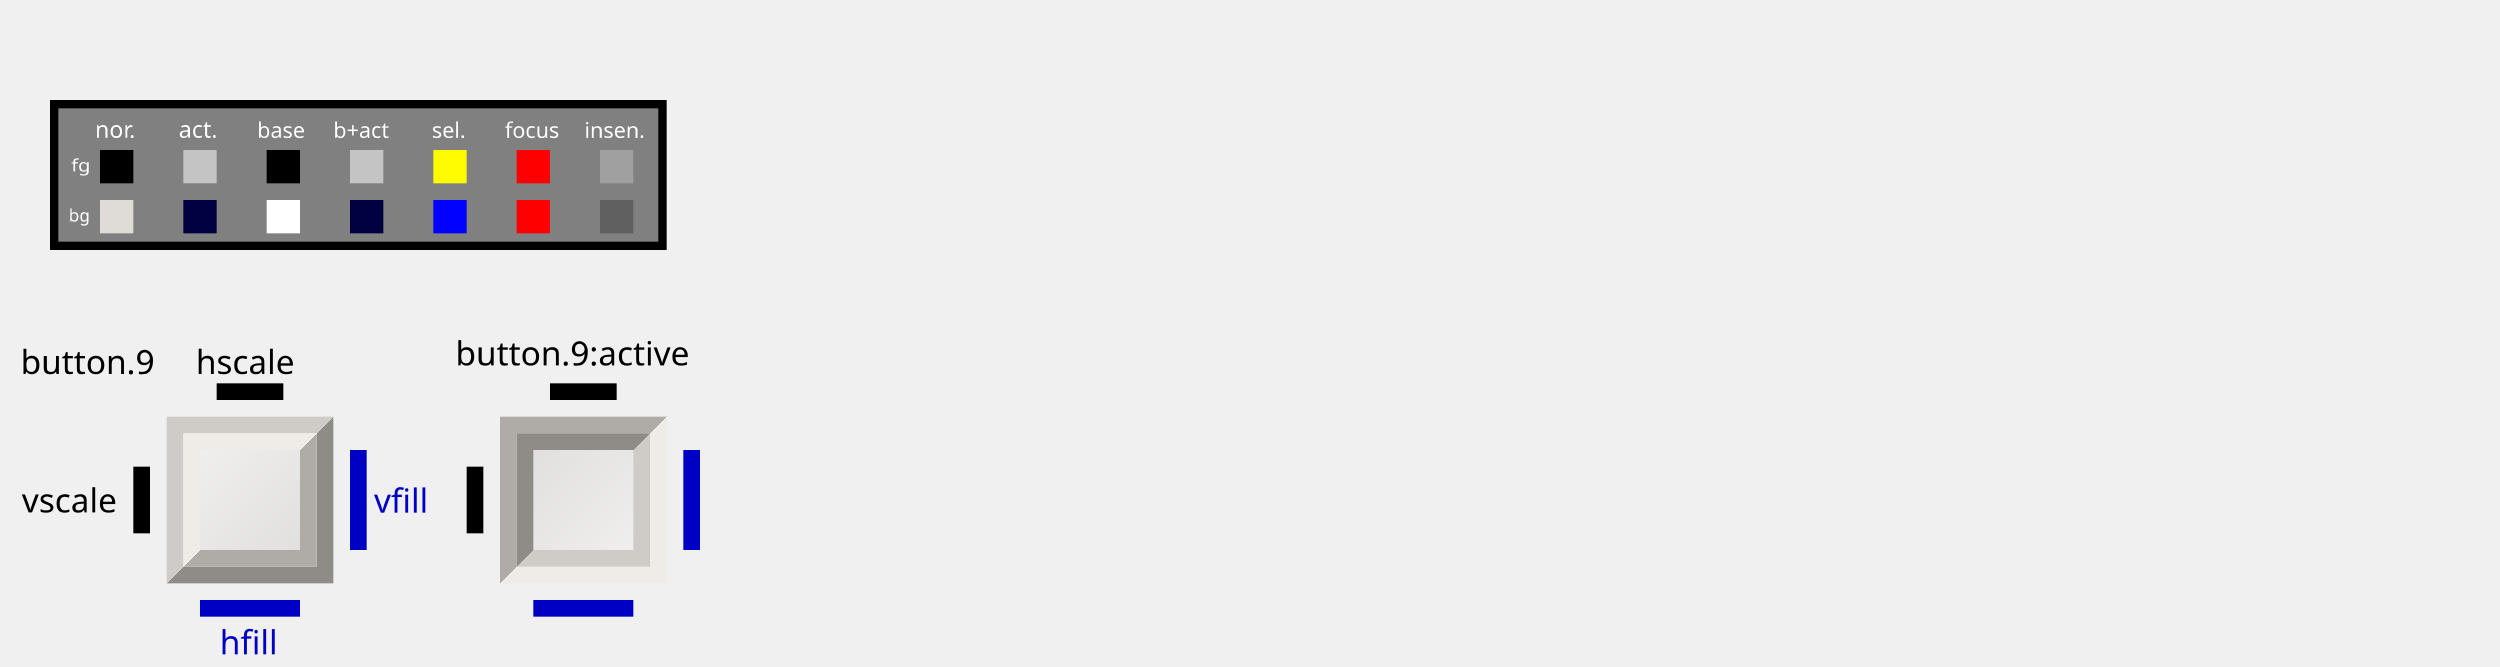
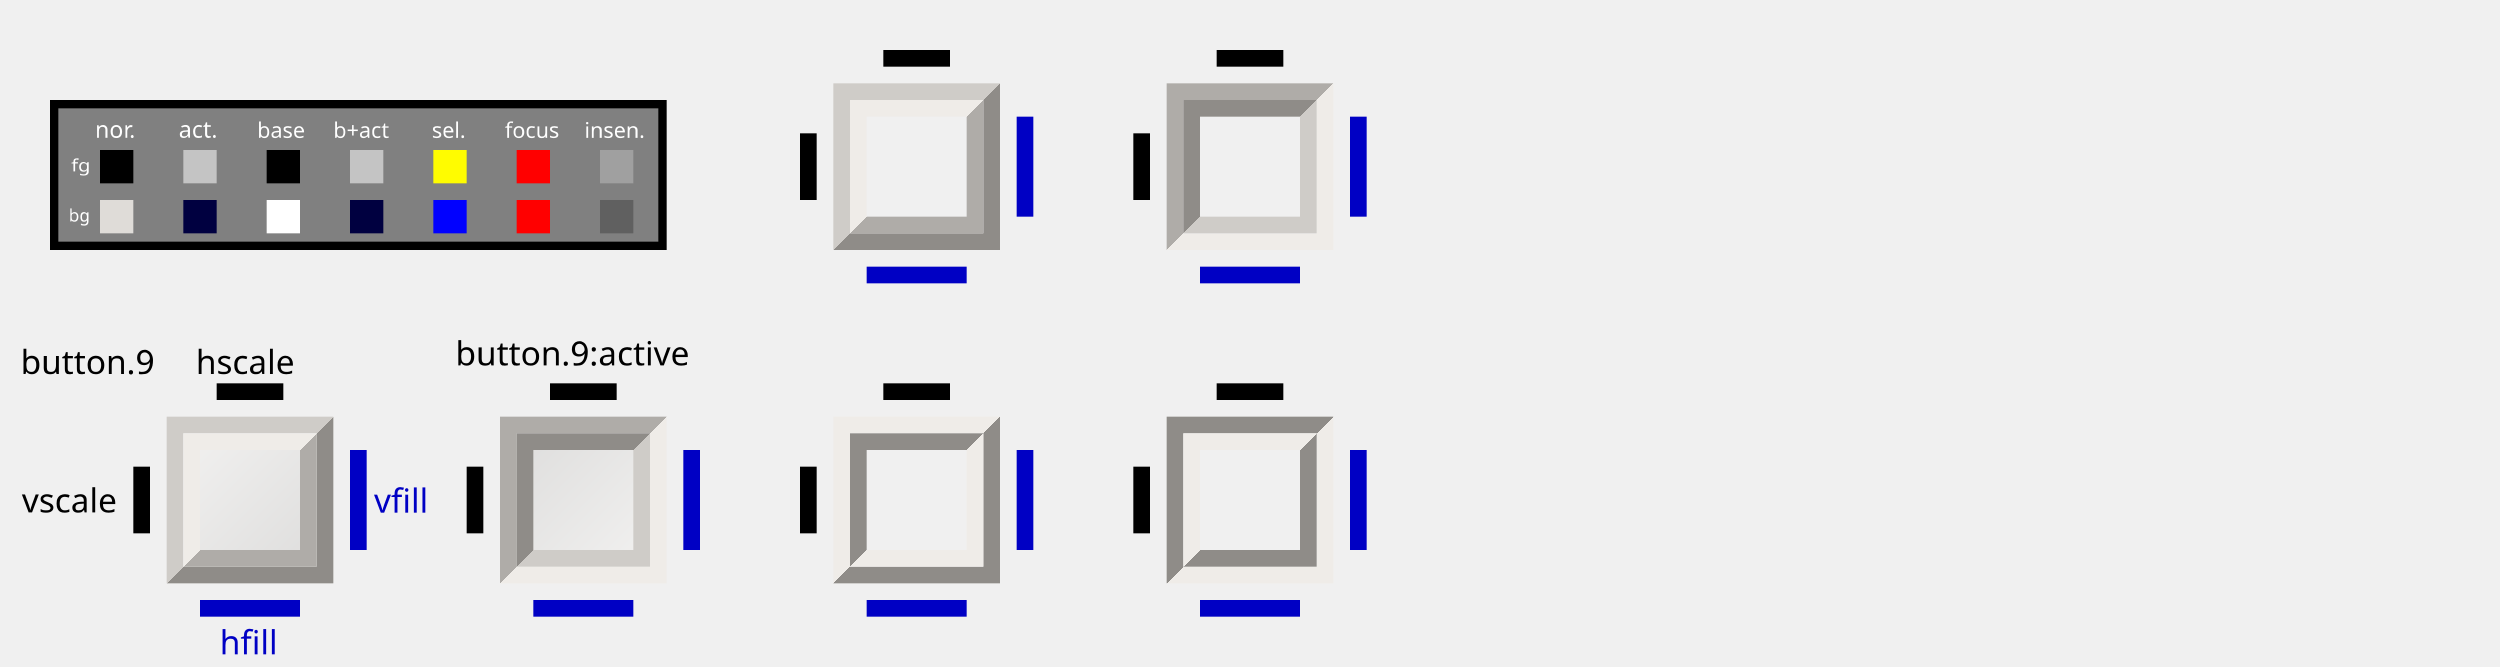
<svg xmlns="http://www.w3.org/2000/svg" xmlns:xlink="http://www.w3.org/1999/xlink" width="150" height="40" id="svg2" version="1.1">
  <defs id="defs4">
    <linearGradient id="linearGradient4546">
      <stop id="stop4548" offset="0" style="stop-color:#efece8;stop-opacity:0.231;" />
      <stop id="stop4550" offset="1" style="stop-color:#afaca8;stop-opacity:0.231;" />
    </linearGradient>
    <linearGradient id="linearGradient4534">
      <stop style="stop-color:#8f8c88;stop-opacity:1;" offset="0" id="stop4536" />
      <stop id="stop4544" offset="0.5" style="stop-color:#8f8c88;stop-opacity:1;" />
      <stop id="stop4542" offset="0.5" style="stop-color:#cfccc8;stop-opacity:1;" />
      <stop style="stop-color:#cfccc8;stop-opacity:1;" offset="1" id="stop4538" />
    </linearGradient>
    <linearGradient id="linearGradient4514">
      <stop style="stop-color:#afaca8;stop-opacity:1;" offset="0" id="stop4516" />
      <stop id="stop4524" offset="0.5" style="stop-color:#afaca8;stop-opacity:1;" />
      <stop id="stop4522" offset="0.5" style="stop-color:#efece8;stop-opacity:1;" />
      <stop style="stop-color:#efece8;stop-opacity:1;" offset="1" id="stop4518" />
    </linearGradient>
    <linearGradient id="linearGradient4195">
      <stop style="stop-color:#efece8;stop-opacity:1;" offset="0" id="stop4197" />
      <stop id="stop4206" offset="0.5" style="stop-color:#efece8;stop-opacity:1;" />
      <stop id="stop4203" offset="0.5" style="stop-color:#afaca8;stop-opacity:1;" />
      <stop style="stop-color:#afaca8;stop-opacity:1;" offset="1" id="stop4199" />
    </linearGradient>
    <linearGradient id="linearGradient4183">
      <stop style="stop-color:#cfccc8;stop-opacity:1;" offset="0" id="stop4185" />
      <stop id="stop4193" offset="0.5" style="stop-color:#cfccc8;stop-opacity:1;" />
      <stop id="stop4191" offset="0.5" style="stop-color:#8f8c88;stop-opacity:1;" />
      <stop style="stop-color:#8f8c88;stop-opacity:1;" offset="1" id="stop4187" />
    </linearGradient>
    <linearGradient xlink:href="#linearGradient4183" id="linearGradient4189" x1="20" y1="1022.362" x2="30" y2="1032.362" gradientUnits="userSpaceOnUse" gradientTransform="translate(2.1025641e-8,-1.2018603e-5)" />
    <linearGradient xlink:href="#linearGradient4195" id="linearGradient4201" x1="21" y1="1023.362" x2="29" y2="1031.362" gradientUnits="userSpaceOnUse" gradientTransform="translate(1.1896104e-7,5.130676e-6)" />
    <linearGradient xlink:href="#linearGradient4546" id="linearGradient4214" x1="22" y1="1024.362" x2="28" y2="1030.362" gradientUnits="userSpaceOnUse" gradientTransform="translate(1.1896104e-7,5.130676e-6)" />
    <linearGradient xlink:href="#linearGradient4514" id="linearGradient4520" x1="30" y1="1037.362" x2="40" y2="1047.362" gradientUnits="userSpaceOnUse" gradientTransform="translate(-8.6102564e-7,1.0737048e-6)" />
    <linearGradient xlink:href="#linearGradient4534" id="linearGradient4540" x1="31" y1="1038.362" x2="39" y2="1046.362" gradientUnits="userSpaceOnUse" gradientTransform="translate(-5.2e-7,-1.2641293e-6)" />
    <linearGradient xlink:href="#linearGradient4546" id="linearGradient4558" x1="38" y1="1045.362" x2="32" y2="1039.362" gradientUnits="userSpaceOnUse" gradientTransform="translate(-5.2e-7,-1.2641293e-6)" />
+     <linearGradient xlink:href="#linearGradient4514-6" id="linearGradient4520-3" x1="30" y1="1037.362" x2="40" y2="1047.362" gradientUnits="userSpaceOnUse" gradientTransform="translate(-8.6102564e-7,1.0737048e-6)" />
+     <linearGradient id="linearGradient4514-6">
+       <stop style="stop-color:#efece8;stop-opacity:1;" offset="0" id="stop4516-2" />
+       <stop id="stop4524-5" offset="0.5" style="stop-color:#efece8;stop-opacity:1;" />
+       <stop id="stop4522-8" offset="0.5" style="stop-color:#8f8c88;stop-opacity:1;" />
+       <stop style="stop-color:#8f8c88;stop-opacity:1;" offset="1" id="stop4518-6" />
+     </linearGradient>
+     <linearGradient id="linearGradient4534-6">
+       <stop style="stop-color:#8f8c88;stop-opacity:1;" offset="0" id="stop4536-7" />
+       <stop id="stop4544-6" offset="0.5" style="stop-color:#8f8c88;stop-opacity:1;" />
+       <stop id="stop4542-4" offset="0.5" style="stop-color:#efece8;stop-opacity:1;" />
+       <stop style="stop-color:#efece8;stop-opacity:1;" offset="1" id="stop4538-4" />
+     </linearGradient>
+     <linearGradient y2="1046.362" x2="39" y1="1038.362" x1="31" gradientTransform="translate(-5.2e-7,-1.2641293e-6)" gradientUnits="userSpaceOnUse" id="linearGradient6476" xlink:href="#linearGradient4534-6" />
+     <linearGradient xlink:href="#linearGradient4514-6-4" id="linearGradient4520-3-2" x1="30" y1="1037.362" x2="40" y2="1047.362" gradientUnits="userSpaceOnUse" gradientTransform="translate(-8.6102564e-7,1.0737048e-6)" />
+     <linearGradient id="linearGradient4514-6-4">
+       <stop style="stop-color:#8f8c88;stop-opacity:1;" offset="0" id="stop4516-2-1" />
+       <stop id="stop4524-5-7" offset="0.5" style="stop-color:#8f8c88;stop-opacity:1;" />
+       <stop id="stop4522-8-1" offset="0.5" style="stop-color:#efece8;stop-opacity:1;" />
+       <stop style="stop-color:#efece8;stop-opacity:1;" offset="1" id="stop4518-6-1" />
+     </linearGradient>
+     <linearGradient id="linearGradient4534-6-0">
+       <stop style="stop-color:#efece8;stop-opacity:1;" offset="0" id="stop4536-7-4" />
+       <stop id="stop4544-6-8" offset="0.5" style="stop-color:#efece8;stop-opacity:1;" />
+       <stop id="stop4542-4-2" offset="0.5" style="stop-color:#8f8c88;stop-opacity:1;" />
+       <stop style="stop-color:#8f8c88;stop-opacity:1;" offset="1" id="stop4538-4-9" />
+     </linearGradient>
+     <linearGradient y2="1046.362" x2="39" y1="1038.362" x1="31" gradientTransform="translate(-5.2e-7,-1.2641293e-6)" gradientUnits="userSpaceOnUse" id="linearGradient6704" xlink:href="#linearGradient4534-6-0" />
+     <linearGradient xlink:href="#linearGradient4514-8" id="linearGradient4520-8" x1="30" y1="1037.362" x2="40" y2="1047.362" gradientUnits="userSpaceOnUse" gradientTransform="translate(-8.6102564e-7,1.0737048e-6)" />
+     <linearGradient id="linearGradient4514-8">
+       <stop style="stop-color:#afaca8;stop-opacity:1;" offset="0" id="stop4516-8" />
+       <stop id="stop4524-2" offset="0.5" style="stop-color:#afaca8;stop-opacity:1;" />
+       <stop id="stop4522-5" offset="0.5" style="stop-color:#efece8;stop-opacity:1;" />
+       <stop style="stop-color:#efece8;stop-opacity:1;" offset="1" id="stop4518-4" />
+     </linearGradient>
+     <linearGradient xlink:href="#linearGradient4534-4" id="linearGradient4540-4" x1="31" y1="1038.362" x2="39" y2="1046.362" gradientUnits="userSpaceOnUse" gradientTransform="translate(-5.2e-7,-1.2641293e-6)" />
+     <linearGradient id="linearGradient4534-4">
+       <stop style="stop-color:#8f8c88;stop-opacity:1;" offset="0" id="stop4536-3" />
+       <stop id="stop4544-8" offset="0.5" style="stop-color:#8f8c88;stop-opacity:1;" />
+       <stop id="stop4542-5" offset="0.5" style="stop-color:#cfccc8;stop-opacity:1;" />
+       <stop style="stop-color:#cfccc8;stop-opacity:1;" offset="1" id="stop4538-2" />
+     </linearGradient>
+     <linearGradient xlink:href="#linearGradient4183-6" id="linearGradient4189-4" x1="20" y1="1022.362" x2="30" y2="1032.362" gradientUnits="userSpaceOnUse" gradientTransform="translate(2.1025641e-8,-1.2018603e-5)" />
+     <linearGradient id="linearGradient4183-6">
+       <stop style="stop-color:#cfccc8;stop-opacity:1;" offset="0" id="stop4185-5" />
+       <stop id="stop4193-2" offset="0.5" style="stop-color:#cfccc8;stop-opacity:1;" />
+       <stop id="stop4191-2" offset="0.5" style="stop-color:#8f8c88;stop-opacity:1;" />
+       <stop style="stop-color:#8f8c88;stop-opacity:1;" offset="1" id="stop4187-7" />
+     </linearGradient>
+     <linearGradient xlink:href="#linearGradient4195-7" id="linearGradient4201-8" x1="21" y1="1023.362" x2="29" y2="1031.362" gradientUnits="userSpaceOnUse" gradientTransform="translate(1.1896104e-7,5.130676e-6)" />
+     <linearGradient id="linearGradient4195-7">
+       <stop style="stop-color:#efece8;stop-opacity:1;" offset="0" id="stop4197-4" />
+       <stop id="stop4206-2" offset="0.5" style="stop-color:#efece8;stop-opacity:1;" />
+       <stop id="stop4203-1" offset="0.5" style="stop-color:#afaca8;stop-opacity:1;" />
+       <stop style="stop-color:#afaca8;stop-opacity:1;" offset="1" id="stop4199-5" />
+     </linearGradient>
  </defs>
  <g id="layer2" transform="translate(0,-1012.362)" />
  <g id="layer1" transform="translate(0,-1012.362)">
    <rect style="fill:#0000c4;fill-opacity:1;stroke:none" id="button.9.vfill" width="1" height="6" x="21" y="1039.362" />
    <rect style="fill:#000000;fill-opacity:1;stroke:none" id="button.9.vscale" width="1" height="4" x="8" y="1040.362" />
    <rect style="fill:#000000;fill-opacity:1;stroke:none" id="button.9.hscale" width="4" height="1" x="13" y="1035.362" />
    <rect style="fill:#0000c4;fill-opacity:1;stroke:none" id="button.9.hfill" width="6" height="1" x="12" y="1048.362" />
    <text xml:space="preserve" style="font-size:2.665px;font-style:normal;font-weight:normal;line-height:125%;letter-spacing:0px;word-spacing:0px;fill:#000000;fill-opacity:1;stroke:none;font-family:Sans" x="1.238" y="1034.8" id="text4419">
      <tspan id="tspan4421" x="1.238" y="1034.8" style="font-size:2px">button.9</tspan>
    </text>
    <text xml:space="preserve" style="font-size:1.999px;font-style:normal;font-weight:normal;line-height:125%;letter-spacing:0px;word-spacing:0px;fill:#000000;fill-opacity:1;stroke:none;font-family:Sans" x="11.75" y="1034.8" id="text4423">
      <tspan id="tspan4425" x="11.75" y="1034.8" style="font-size:2px">hscale</tspan>
    </text>
    <text xml:space="preserve" style="font-size:1.999px;font-style:normal;font-weight:normal;line-height:125%;letter-spacing:0px;word-spacing:0px;fill:#0000c4;fill-opacity:1;stroke:none;font-family:Sans" x="13.182" y="1051.624" id="text4423-0">
      <tspan id="tspan4425-0" x="13.182" y="1051.624" style="font-size:2px;fill:#0000c4;fill-opacity:1">hfill</tspan>
    </text>
    <text xml:space="preserve" style="font-size:0.518px;font-style:normal;font-weight:normal;line-height:125%;letter-spacing:0px;word-spacing:0px;fill:#000000;fill-opacity:1;stroke:none;font-family:Sans" x="1.312" y="1043.148" id="text4423-9" transform="scale(1.000039,0.9999611)">
      <tspan id="tspan4425-5" x="1.312" y="1043.148" style="font-size:2px">vscale</tspan>
    </text>
    <text xml:space="preserve" style="font-size:1.999px;font-style:normal;font-weight:normal;line-height:125%;letter-spacing:0px;word-spacing:0px;fill:#0000c4;fill-opacity:1;stroke:none;font-family:Sans" x="22.44" y="1043.122" id="text4423-9-1">
      <tspan id="tspan4425-5-2" x="22.44" y="1043.122" style="font-size:2px;fill:#0000c4;fill-opacity:1">vfill</tspan>
    </text>
    <rect style="fill:#0000c4;fill-opacity:1;stroke:none" id="button.9.vfill:active" width="1" height="6" x="41" y="1039.362" />
    <rect style="fill:#000000;fill-opacity:1;stroke:none" id="button.9.vscale:active" width="1" height="4" x="28" y="1040.362" />
    <rect style="fill:#000000;fill-opacity:1;stroke:none" id="button.9.hscale:active" width="4" height="1" x="33" y="1035.362" />
    <rect style="fill:#0000c4;fill-opacity:1;stroke:none" id="button.9.hfill:active" width="6" height="1" x="32" y="1048.362" />
    <text xml:space="preserve" style="font-size:1.769px;font-style:normal;font-weight:normal;line-height:125%;letter-spacing:0px;word-spacing:0px;fill:#000000;fill-opacity:1;stroke:none;font-family:Sans" x="27.328" y="1034.285" id="text4419-7">
      <tspan id="tspan4421-6" x="27.328" y="1034.285" style="font-size:2px">button.9:active</tspan>
    </text>
    <flowRoot xml:space="preserve" id="flowRoot4641" style="font-size:12px;font-style:normal;font-weight:normal;line-height:125%;letter-spacing:0px;word-spacing:0px;fill:#000000;fill-opacity:1;stroke:none;font-family:Sans">
      <flowRegion id="flowRegion4643">
        <rect id="rect4645" width="74.6" height="101.47" x="90.863" y="0.935" />
      </flowRegion>
      <flowPara id="flowPara4647" />
    </flowRoot>
    <rect style="fill:#808080;fill-opacity:1;stroke:#000000;stroke-width:0.5;stroke-miterlimit:4;stroke-opacity:1;stroke-dasharray:none" id="rect5558" width="36.5" height="8.5" x="3.25" y="1018.612" rx="0" ry="0" />
    <rect style="fill:#000000;fill-opacity:1;stroke:none" id="fg:normal" width="2" height="2" x="6" y="1021.362" rx="0" ry="0" />
    <text xml:space="preserve" style="font-size:1.482px;font-style:normal;font-weight:normal;line-height:125%;letter-spacing:0px;word-spacing:0px;fill:#ffffff;fill-opacity:1;stroke:none;font-family:Sans" x="3.973" y="1099.781" id="text4423-9-6" transform="scale(1.075425,0.9298647)">
      <tspan id="tspan4425-5-3" x="3.973" y="1099.781" style="font-size:1.111px;fill:#ffffff;fill-opacity:1">fg</tspan>
    </text>
    <text xml:space="preserve" style="font-size:1.378px;font-style:normal;font-weight:normal;line-height:125%;letter-spacing:0px;word-spacing:0px;fill:#ffffff;fill-opacity:1;stroke:none;font-family:Sans" x="4.124" y="1025.698" id="text4423-9-6-0" transform="scale(1.000049,0.999951)">
      <tspan id="tspan4425-5-3-7" x="4.124" y="1025.698" style="font-size:1.033px;fill:#ffffff;fill-opacity:1">bg</tspan>
    </text>
    <text xml:space="preserve" style="font-size:2.09px;font-style:normal;font-weight:normal;line-height:125%;letter-spacing:0px;word-spacing:0px;fill:#ffffff;fill-opacity:1;stroke:none;font-family:Sans" x="5.699" y="1020.627" id="text4423-9-6-8">
      <tspan id="tspan4425-5-3-3" x="5.699" y="1020.627" style="font-size:1.393px;fill:#ffffff;fill-opacity:1">nor.</tspan>
    </text>
    <text xml:space="preserve" style="font-size:2.094px;font-style:normal;font-weight:normal;line-height:125%;letter-spacing:0px;word-spacing:0px;fill:#ffffff;fill-opacity:1;stroke:none;font-family:Sans" x="10.725" y="1020.627" id="text4423-9-6-8-4">
      <tspan id="tspan4425-5-3-3-5" x="10.725" y="1020.627" style="font-size:1.396px;fill:#ffffff;fill-opacity:1">act.</tspan>
    </text>
    <text xml:space="preserve" style="font-size:1.938px;font-style:normal;font-weight:normal;line-height:125%;letter-spacing:0px;word-spacing:0px;fill:#ffffff;fill-opacity:1;stroke:none;font-family:Sans" x="25.916" y="1020.629" id="text4423-9-6-8-4-6">
      <tspan id="tspan4425-5-3-3-5-9" x="25.916" y="1020.629" style="font-size:1.292px;fill:#ffffff;fill-opacity:1">sel.</tspan>
    </text>
    <rect style="fill:#dfdcd8;fill-opacity:1;stroke:none" id="bg:normal" width="2" height="2" x="6" y="1024.362" rx="0" ry="0" />
    <rect style="fill:#c4c4c4;fill-opacity:1;stroke:none" id="fg:active" width="2" height="2" x="11" y="1021.362" rx="0" ry="0" />
    <rect style="fill:#fffc00;fill-opacity:1;stroke:none" id="fg:selected" width="2" height="2" x="26" y="1021.362" rx="0" ry="0" />
    <rect style="fill:#000040;fill-opacity:1;stroke:none" id="bg:active" width="2" height="2" x="11" y="1024.362" rx="0" ry="0" />
    <rect style="fill:#0101ff;fill-opacity:1;stroke:none" id="bg:selected" width="2" height="2" x="26" y="1024.362" rx="0" ry="0" />
    <rect style="fill:#ff0000;fill-opacity:1;stroke:none" id="bg:focusable" width="2" height="2" x="31" y="1024.362" rx="0" ry="0" />
    <text xml:space="preserve" style="font-size:1.938px;font-style:normal;font-weight:normal;line-height:125%;letter-spacing:0px;word-spacing:0px;fill:#ffffff;fill-opacity:1;stroke:none;font-family:Sans" x="30.292" y="1020.629" id="text4423-9-6-8-4-6-1">
      <tspan id="tspan4425-5-3-3-5-9-3" x="30.292" y="1020.629" style="font-size:1.292px;fill:#ffffff;fill-opacity:1">focus</tspan>
    </text>
    <rect style="fill:#000000;fill-opacity:1;stroke:none" id="fg:base" width="2" height="2" x="16" y="1021.362" rx="0" ry="0" />
    <text xml:space="preserve" style="font-size:1.938px;font-style:normal;font-weight:normal;line-height:125%;letter-spacing:0px;word-spacing:0px;fill:#ffffff;fill-opacity:1;stroke:none;font-family:Sans" x="15.435" y="1020.629" id="text4423-9-6-8-2">
      <tspan id="tspan4425-5-3-3-9" x="15.435" y="1020.629" style="font-size:1.292px;fill:#ffffff;fill-opacity:1">base</tspan>
    </text>
    <text xml:space="preserve" style="font-size:1.938px;font-style:normal;font-weight:normal;line-height:125%;letter-spacing:0px;word-spacing:0px;fill:#ffffff;fill-opacity:1;stroke:none;font-family:Sans" x="20" y="1020.629" id="text4423-9-6-8-4-9">
      <tspan id="tspan4425-5-3-3-5-5" x="20" y="1020.629" style="font-size:1.292px;fill:#ffffff;fill-opacity:1">b+act</tspan>
    </text>
    <rect style="fill:#ffffff;fill-opacity:1;stroke:none" id="bg:base" width="2" height="2" x="16" y="1024.362" rx="0" ry="0" />
    <rect style="fill:#c4c4c4;fill-opacity:1;stroke:none" id="fg:base:active" width="2" height="2" x="21" y="1021.362" rx="0" ry="0" />
    <rect style="fill:#000040;fill-opacity:1;stroke:none" id="bg:base:active" width="2" height="2" x="21" y="1024.362" rx="0" ry="0" />
    <text xml:space="preserve" style="font-size:1.938px;font-style:normal;font-weight:normal;line-height:125%;letter-spacing:0px;word-spacing:0px;fill:#ffffff;fill-opacity:1;stroke:none;font-family:Sans" x="35.07" y="1020.629" id="text4423-9-6-8-4-9-4">
      <tspan id="tspan4425-5-3-3-5-5-2" x="35.07" y="1020.629" style="font-size:1.292px;fill:#ffffff;fill-opacity:1">insen.</tspan>
    </text>
    <rect style="fill:#a0a0a0;fill-opacity:1;stroke:none" id="fg:insensitive" width="2" height="2" x="36" y="1021.362" rx="0" ry="0" />
    <rect style="fill:#606060;fill-opacity:1;stroke:none" id="bg:insensitive" width="2" height="2" x="36" y="1024.362" rx="0" ry="0" />
    <rect style="fill:#ff0000;fill-opacity:1;stroke:none" id="fg:focusable" width="2" height="2" x="31" y="1021.362" rx="0" ry="0" />
    <g id="button.9" transform="translate(-10,14.99991)">
      <rect rx="0" y="1022.862" x="20.5" height="9" width="9" id="rect4146" style="fill:none;stroke:url(#linearGradient4189);stroke-width:1;stroke-miterlimit:4;stroke-opacity:1;stroke-dasharray:none" />
      <rect rx="0" y="1023.862" x="21.5" height="7" width="7" id="rect4111" style="fill:url(#linearGradient4214);fill-opacity:1;stroke:url(#linearGradient4201);stroke-width:1;stroke-miterlimit:4;stroke-opacity:1;stroke-dasharray:none" />
    </g>
    <g id="button.9:active">
      <rect rx="0" y="1037.862" x="30.5" height="9" width="9" id="rect4496" style="fill:none;stroke:url(#linearGradient4520);stroke-width:1;stroke-miterlimit:4;stroke-opacity:1;stroke-dasharray:none" />
      <rect rx="0" y="1038.862" x="31.5" height="7" width="7" id="rect4490" style="fill:url(#linearGradient4558);fill-opacity:1;stroke:url(#linearGradient4540);stroke-width:1;stroke-miterlimit:4;stroke-opacity:1;stroke-dasharray:none" />
    </g>
+     <g transform="translate(20,1.7382813e-5)" id="etched-out.9">
+       <rect rx="0" y="1037.862" x="30.5" height="9" width="9" id="rect4496-9" style="fill:none;stroke:url(#linearGradient4520-3);stroke-width:1;stroke-miterlimit:4;stroke-opacity:1;stroke-dasharray:none" />
+       <rect rx="0" y="1038.862" x="31.5" height="7" width="7" id="rect4490-7" style="fill:none;stroke:url(#linearGradient6476);stroke-width:1;stroke-miterlimit:4;stroke-opacity:1;stroke-dasharray:none" />
+     </g>
+     <rect style="fill:#0000c4;fill-opacity:1;stroke:none" id="etched-out.9.vfill" width="1" height="6" x="61" y="1039.362" />
+     <rect style="fill:#000000;fill-opacity:1;stroke:none" id="etched-out.9.vscale" width="1" height="4" x="48" y="1040.362" />
+     <rect style="fill:#000000;fill-opacity:1;stroke:none" id="etched-out.9.hscale" width="4" height="1" x="53" y="1035.362" />
+     <rect style="fill:#0000c4;fill-opacity:1;stroke:none" id="etched-out.9.hfill" width="6" height="1" x="52" y="1048.362" />
+     <g transform="translate(40,3.8281246e-7)" id="etched-in.9">
+       <rect rx="0" y="1037.862" x="30.5" height="9" width="9" id="rect4496-9-9" style="fill:none;stroke:url(#linearGradient4520-3-2);stroke-width:1;stroke-miterlimit:4;stroke-opacity:1;stroke-dasharray:none" />
+       <rect rx="0" y="1038.862" x="31.5" height="7" width="7" id="rect4490-7-6" style="fill:none;stroke:url(#linearGradient6704);stroke-width:1;stroke-miterlimit:4;stroke-opacity:1;stroke-dasharray:none" />
+     </g>
+     <rect style="fill:#0000c4;fill-opacity:1;stroke:none" id="etched-in.9.vfill" width="1" height="6" x="81" y="1039.362" />
+     <rect style="fill:#000000;fill-opacity:1;stroke:none" id="etched-in.9.vscale" width="1" height="4" x="68" y="1040.362" />
+     <rect style="fill:#000000;fill-opacity:1;stroke:none" id="etched-in.9.hscale" width="4" height="1" x="73" y="1035.362" />
+     <rect style="fill:#0000c4;fill-opacity:1;stroke:none" id="etched-in.9.hfill" width="6" height="1" x="72" y="1048.362" />
+     <rect style="fill:#0000c4;fill-opacity:1;stroke:none" id="shadow-in.9.vfill" width="1" height="6" x="81" y="1019.362" />
+     <rect style="fill:#000000;fill-opacity:1;stroke:none" id="shadow-in.9.vscale" width="1" height="4" x="68" y="1020.362" />
+     <rect style="fill:#000000;fill-opacity:1;stroke:none" id="shadow-in.9.hscale" width="4" height="1" x="73" y="1015.362" />
+     <rect style="fill:#0000c4;fill-opacity:1;stroke:none" id="shadow-in.9.hfill" width="6" height="1" x="72" y="1028.362" />
+     <g transform="translate(40,-20)" id="shadow-in.9">
+       <rect rx="0" y="1037.862" x="30.5" height="9" width="9" id="rect4496-0" style="fill:none;stroke:url(#linearGradient4520-8);stroke-width:1;stroke-miterlimit:4;stroke-opacity:1;stroke-dasharray:none" />
+       <rect rx="0" y="1038.862" x="31.5" height="7" width="7" id="rect4490-4" style="fill:none;stroke:url(#linearGradient4540-4);stroke-width:1;stroke-miterlimit:4;stroke-opacity:1;stroke-dasharray:none" />
+     </g>
+     <rect style="fill:#0000c4;fill-opacity:1;stroke:none" id="shadow-out.9.vfill" width="1" height="6" x="61" y="1019.362" />
+     <rect style="fill:#000000;fill-opacity:1;stroke:none" id="shadow-out.9.vscale" width="1" height="4" x="48" y="1020.362" />
+     <rect style="fill:#000000;fill-opacity:1;stroke:none" id="shadow-out.9.hscale" width="4" height="1" x="53" y="1015.362" />
+     <rect style="fill:#0000c4;fill-opacity:1;stroke:none" id="shadow-out.9.hfill" width="6" height="1" x="52" y="1028.362" />
+     <g id="shadow-out.9" transform="translate(30,-5.0001)">
+       <rect rx="0" y="1022.862" x="20.5" height="9" width="9" id="rect4146-6" style="fill:none;stroke:url(#linearGradient4189-4);stroke-width:1;stroke-miterlimit:4;stroke-opacity:1;stroke-dasharray:none" />
+       <rect rx="0" y="1023.862" x="21.5" height="7" width="7" id="rect4111-9" style="fill:none;fill-opacity:1;stroke:url(#linearGradient4201-8);stroke-width:1;stroke-miterlimit:4;stroke-opacity:1;stroke-dasharray:none" />
+     </g>
  </g>
</svg>
